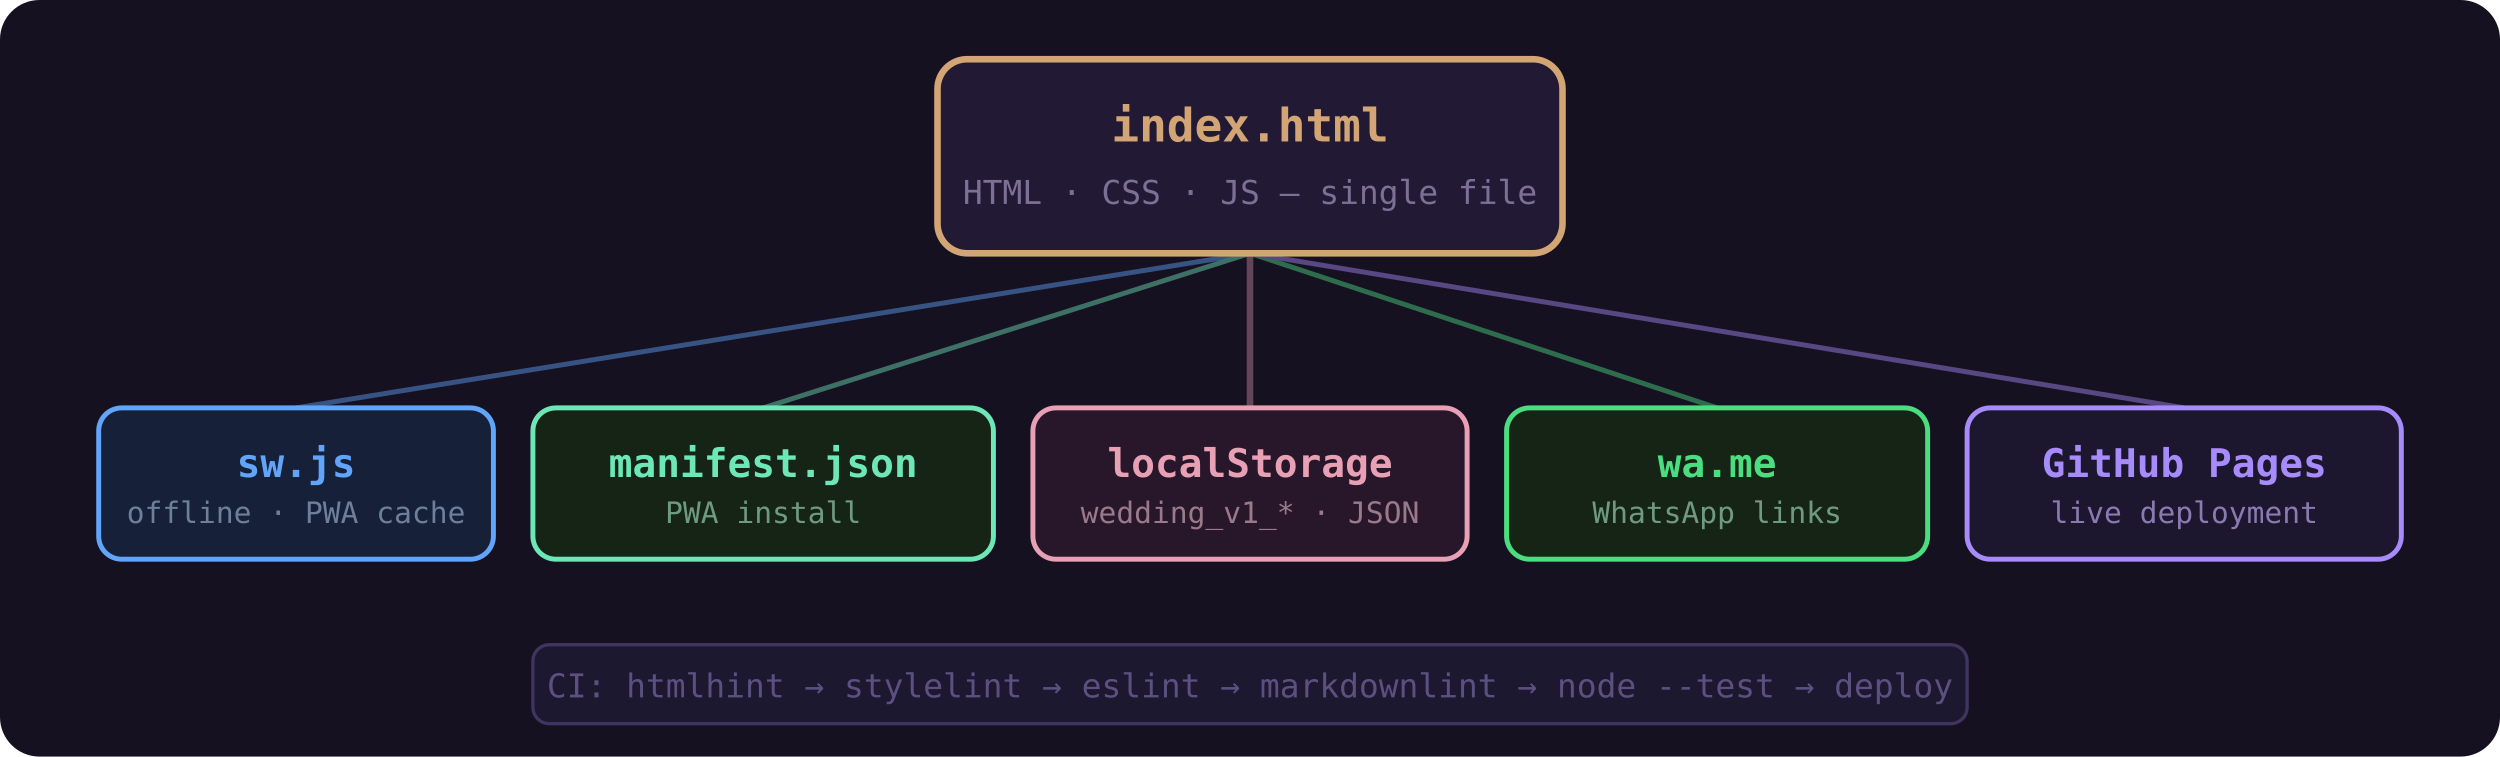
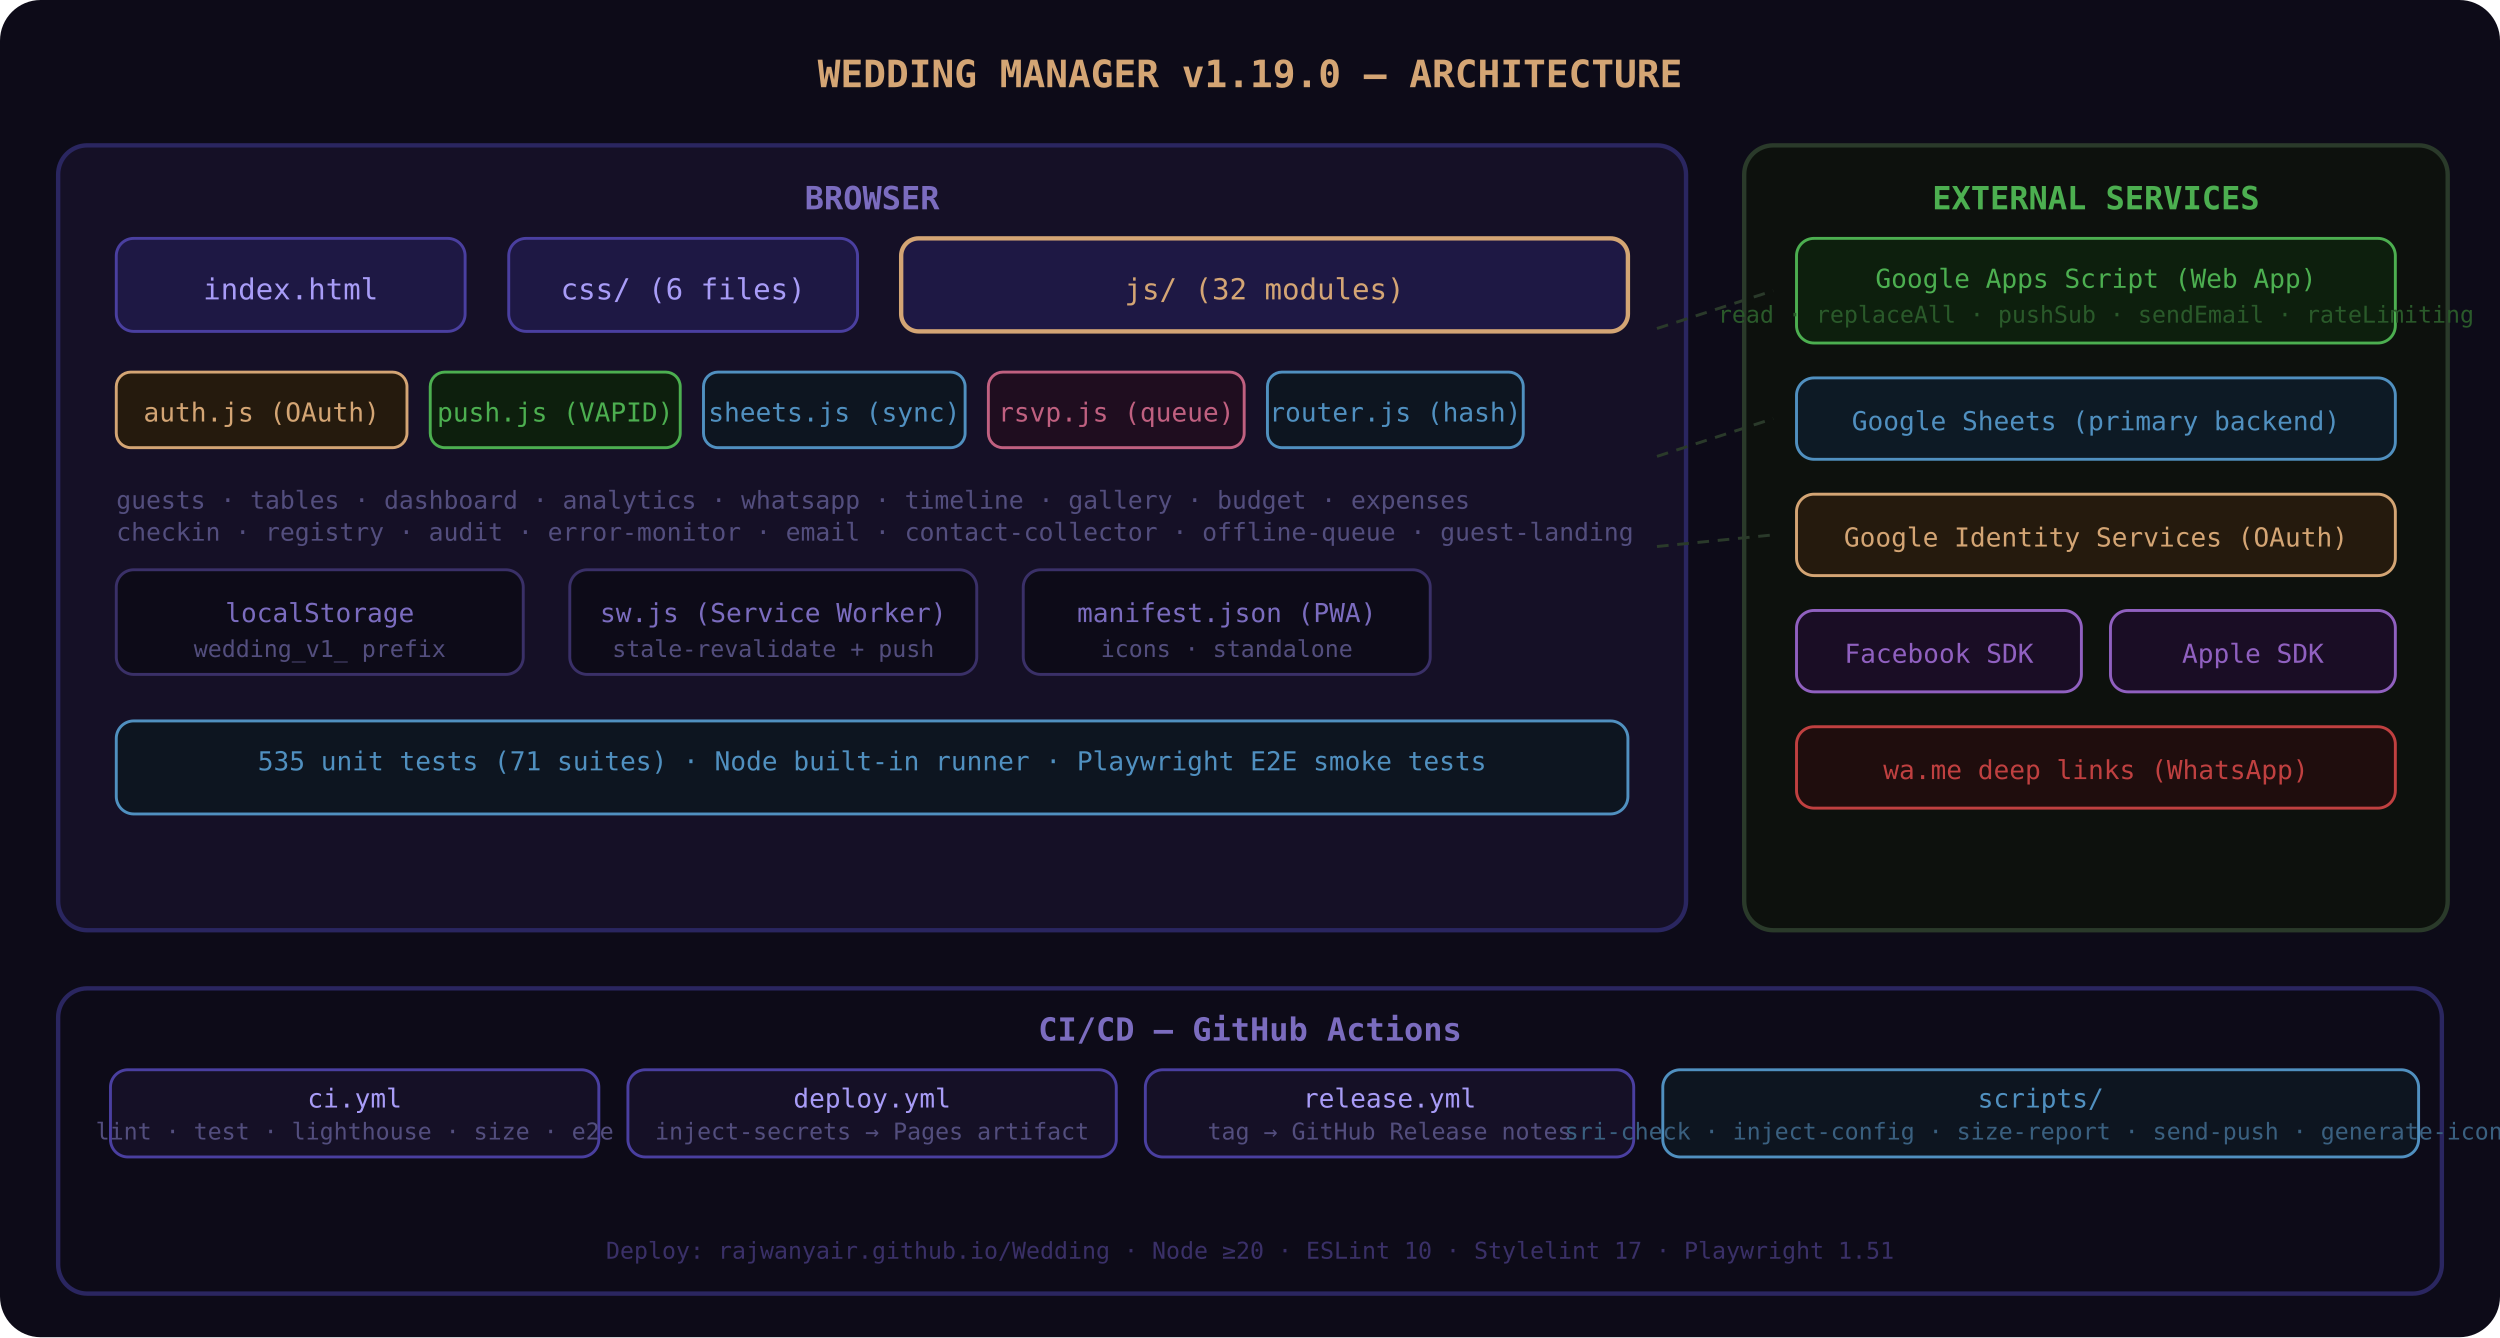
- <svg xmlns="http://www.w3.org/2000/svg" viewBox="0 0 760 230" role="img" aria-label="Wedding Manager Architecture">
-   <rect width="760" height="230" rx="12" fill="#161121" />
-   <g opacity="0.45" stroke-width="1.5" fill="none">
-     <line x1="380" y1="77" x2="90" y2="124" stroke="#60a5fa" />
-     <line x1="380" y1="77" x2="232" y2="124" stroke="#6ee7b7" />
-     <line x1="380" y1="77" x2="380" y2="124" stroke="#e8a0b4" opacity="0.8" stroke-width="2" />
-     <line x1="380" y1="77" x2="522" y2="124" stroke="#4ade80" />
-     <line x1="380" y1="77" x2="664" y2="124" stroke="#a78bfa" />
-   </g>
-   <rect x="285" y="18" width="190" height="59" rx="9" fill="#221a35" stroke="#d4a574" stroke-width="2" />
-   <text x="380" y="43" font-family="ui-monospace,monospace" font-size="14" font-weight="700" fill="#d4a574" text-anchor="middle">index.html</text>
-   <text x="380" y="62" font-family="ui-monospace,monospace" font-size="10" fill="#7d6f95" text-anchor="middle">HTML · CSS · JS — single file</text>
-   <rect x="30" y="124" width="120" height="46" rx="7" fill="#162038" stroke="#60a5fa" stroke-width="1.5" />
-   <text x="90" y="145" font-family="ui-monospace,monospace" font-size="12" font-weight="600" fill="#60a5fa" text-anchor="middle">sw.js</text>
-   <text x="90" y="159" font-family="ui-monospace,monospace" font-size="9" fill="#6e7f9a" text-anchor="middle">offline · PWA cache</text>
-   <rect x="162" y="124" width="140" height="46" rx="7" fill="#162416" stroke="#6ee7b7" stroke-width="1.5" />
-   <text x="232" y="145" font-family="ui-monospace,monospace" font-size="12" font-weight="600" fill="#6ee7b7" text-anchor="middle">manifest.json</text>
-   <text x="232" y="159" font-family="ui-monospace,monospace" font-size="9" fill="#6e9a80" text-anchor="middle">PWA install</text>
-   <rect x="314" y="124" width="132" height="46" rx="7" fill="#28172a" stroke="#e8a0b4" stroke-width="1.5" />
-   <text x="380" y="145" font-family="ui-monospace,monospace" font-size="12" font-weight="600" fill="#e8a0b4" text-anchor="middle">localStorage</text>
-   <text x="380" y="159" font-family="ui-monospace,monospace" font-size="9" fill="#9a7a8a" text-anchor="middle">wedding_v1_* · JSON</text>
-   <rect x="458" y="124" width="128" height="46" rx="7" fill="#162416" stroke="#4ade80" stroke-width="1.5" />
-   <text x="522" y="145" font-family="ui-monospace,monospace" font-size="12" font-weight="600" fill="#4ade80" text-anchor="middle">wa.me</text>
-   <text x="522" y="159" font-family="ui-monospace,monospace" font-size="9" fill="#6e9a80" text-anchor="middle">WhatsApp links</text>
-   <rect x="598" y="124" width="132" height="46" rx="7" fill="#1c162e" stroke="#a78bfa" stroke-width="1.5" />
-   <text x="664" y="145" font-family="ui-monospace,monospace" font-size="12" font-weight="600" fill="#a78bfa" text-anchor="middle">GitHub Pages</text>
-   <text x="664" y="159" font-family="ui-monospace,monospace" font-size="9" fill="#8a7ab0" text-anchor="middle">live deployment</text>
-   <rect x="162" y="196" width="436" height="24" rx="5" fill="#1c1830" stroke="#3f3560" stroke-width="1" />
-   <text x="380" y="212" font-family="ui-monospace,monospace" font-size="10" fill="#5c5080" text-anchor="middle">CI: htmlhint → stylelint → eslint → markdownlint → node --test → deploy</text>
+ <svg xmlns="http://www.w3.org/2000/svg" viewBox="0 0 860 460" role="img" aria-label="Wedding Manager v1.19.0 Architecture Diagram">
+   <rect width="860" height="460" rx="14" fill="#0d0b18" />
+   <text x="430" y="30" font-family="ui-monospace,monospace" font-size="13" font-weight="700" fill="#d4a574" text-anchor="middle">WEDDING MANAGER v1.19.0 — ARCHITECTURE</text>
+   <rect x="20" y="50" width="560" height="270" rx="10" fill="#151026" stroke="#2a2660" stroke-width="1.5" />
+   <text x="300" y="72" font-family="ui-monospace,monospace" font-size="11" font-weight="700" fill="#7b6cbf" text-anchor="middle">BROWSER</text>
+   <rect x="40" y="82" width="120" height="32" rx="6" fill="#1e1844" stroke="#4a3fa0" stroke-width="1" />
+   <text x="100" y="103" font-family="ui-monospace,monospace" font-size="10" fill="#a89cf7" text-anchor="middle">index.html</text>
+   <rect x="175" y="82" width="120" height="32" rx="6" fill="#1e1844" stroke="#4a3fa0" stroke-width="1" />
+   <text x="235" y="103" font-family="ui-monospace,monospace" font-size="10" fill="#a89cf7" text-anchor="middle">css/ (6 files)</text>
+   <rect x="310" y="82" width="250" height="32" rx="6" fill="#1e1844" stroke="#d4a574" stroke-width="1.5" />
+   <text x="435" y="103" font-family="ui-monospace,monospace" font-size="10" fill="#d4a574" text-anchor="middle">js/ (32 modules)</text>
+   <rect x="40" y="128" width="100" height="26" rx="5" fill="#251a0d" stroke="#d4a574" stroke-width="1" />
+   <text x="90" y="145" font-family="ui-monospace,monospace" font-size="9" fill="#d4a574" text-anchor="middle">auth.js (OAuth)</text>
+   <rect x="148" y="128" width="86" height="26" rx="5" fill="#0d1f0d" stroke="#4caf50" stroke-width="1" />
+   <text x="191" y="145" font-family="ui-monospace,monospace" font-size="9" fill="#4caf50" text-anchor="middle">push.js (VAPID)</text>
+   <rect x="242" y="128" width="90" height="26" rx="5" fill="#0d1520" stroke="#5090c0" stroke-width="1" />
+   <text x="287" y="145" font-family="ui-monospace,monospace" font-size="9" fill="#5090c0" text-anchor="middle">sheets.js (sync)</text>
+   <rect x="340" y="128" width="88" height="26" rx="5" fill="#1f0d1f" stroke="#c06080" stroke-width="1" />
+   <text x="384" y="145" font-family="ui-monospace,monospace" font-size="9" fill="#c06080" text-anchor="middle">rsvp.js (queue)</text>
+   <rect x="436" y="128" width="88" height="26" rx="5" fill="#0d1520" stroke="#5090c0" stroke-width="1" />
+   <text x="480" y="145" font-family="ui-monospace,monospace" font-size="9" fill="#5090c0" text-anchor="middle">router.js (hash)</text>
+   <text x="40" y="175" font-family="ui-monospace,monospace" font-size="8.5" fill="#534e7e">guests · tables · dashboard · analytics · whatsapp · timeline · gallery · budget · expenses</text>
+   <text x="40" y="186" font-family="ui-monospace,monospace" font-size="8.5" fill="#534e7e">checkin · registry · audit · error-monitor · email · contact-collector · offline-queue · guest-landing</text>
+   <rect x="40" y="196" width="140" height="36" rx="6" fill="#0d0b18" stroke="#3a3068" stroke-width="1" />
+   <text x="110" y="214" font-family="ui-monospace,monospace" font-size="9" fill="#7b6cbf" text-anchor="middle">localStorage</text>
+   <text x="110" y="226" font-family="ui-monospace,monospace" font-size="8" fill="#534e7e" text-anchor="middle">wedding_v1_ prefix</text>
+   <rect x="196" y="196" width="140" height="36" rx="6" fill="#0d0b18" stroke="#3a3068" stroke-width="1" />
+   <text x="266" y="214" font-family="ui-monospace,monospace" font-size="9" fill="#7b6cbf" text-anchor="middle">sw.js (Service Worker)</text>
+   <text x="266" y="226" font-family="ui-monospace,monospace" font-size="8" fill="#534e7e" text-anchor="middle">stale-revalidate + push</text>
+   <rect x="352" y="196" width="140" height="36" rx="6" fill="#0d0b18" stroke="#3a3068" stroke-width="1" />
+   <text x="422" y="214" font-family="ui-monospace,monospace" font-size="9" fill="#7b6cbf" text-anchor="middle">manifest.json (PWA)</text>
+   <text x="422" y="226" font-family="ui-monospace,monospace" font-size="8" fill="#534e7e" text-anchor="middle">icons · standalone</text>
+   <rect x="40" y="248" width="520" height="32" rx="6" fill="#0d1520" stroke="#5090c0" stroke-width="1" />
+   <text x="300" y="265" font-family="ui-monospace,monospace" font-size="9" fill="#5090c0" text-anchor="middle">535 unit tests (71 suites) · Node built-in runner · Playwright E2E smoke tests</text>
+   <rect x="600" y="50" width="242" height="270" rx="10" fill="#0d110d" stroke="#2a3a2a" stroke-width="1.5" />
+   <text x="721" y="72" font-family="ui-monospace,monospace" font-size="11" font-weight="700" fill="#4caf50" text-anchor="middle">EXTERNAL SERVICES</text>
+   <rect x="618" y="82" width="206" height="36" rx="6" fill="#0d1f0d" stroke="#4caf50" stroke-width="1" />
+   <text x="721" y="99" font-family="ui-monospace,monospace" font-size="9" fill="#4caf50" text-anchor="middle">Google Apps Script (Web App)</text>
+   <text x="721" y="111" font-family="ui-monospace,monospace" font-size="8" fill="#2a5a2a" text-anchor="middle">read · replaceAll · pushSub · sendEmail · rateLimiting</text>
+   <rect x="618" y="130" width="206" height="28" rx="6" fill="#0d1a25" stroke="#5090c0" stroke-width="1" />
+   <text x="721" y="148" font-family="ui-monospace,monospace" font-size="9" fill="#5090c0" text-anchor="middle">Google Sheets (primary backend)</text>
+   <rect x="618" y="170" width="206" height="28" rx="6" fill="#251a0d" stroke="#d4a574" stroke-width="1" />
+   <text x="721" y="188" font-family="ui-monospace,monospace" font-size="9" fill="#d4a574" text-anchor="middle">Google Identity Services (OAuth)</text>
+   <rect x="618" y="210" width="98" height="28" rx="6" fill="#1a0d25" stroke="#9060c0" stroke-width="1" />
+   <text x="667" y="228" font-family="ui-monospace,monospace" font-size="9" fill="#9060c0" text-anchor="middle">Facebook SDK</text>
+   <rect x="726" y="210" width="98" height="28" rx="6" fill="#1a0d25" stroke="#9060c0" stroke-width="1" />
+   <text x="775" y="228" font-family="ui-monospace,monospace" font-size="9" fill="#9060c0" text-anchor="middle">Apple SDK</text>
+   <rect x="618" y="250" width="206" height="28" rx="6" fill="#1f0d0d" stroke="#c04040" stroke-width="1" />
+   <text x="721" y="268" font-family="ui-monospace,monospace" font-size="9" fill="#c04040" text-anchor="middle">wa.me deep links (WhatsApp)</text>
+   <line x1="570" y1="113" x2="610" y2="100" stroke="#2a3a2a" stroke-width="1" stroke-dasharray="4,3" />
+   <line x1="570" y1="157" x2="610" y2="144" stroke="#2a3a2a" stroke-width="1" stroke-dasharray="4,3" />
+   <line x1="570" y1="188" x2="610" y2="184" stroke="#2a3a2a" stroke-width="1" stroke-dasharray="4,3" />
+   <rect x="20" y="340" width="820" height="105" rx="10" fill="#0d0b18" stroke="#2a2660" stroke-width="1.5" />
+   <text x="430" y="358" font-family="ui-monospace,monospace" font-size="11" font-weight="700" fill="#7b6cbf" text-anchor="middle">CI/CD — GitHub Actions</text>
+   <rect x="38" y="368" width="168" height="30" rx="6" fill="#151026" stroke="#4a3fa0" stroke-width="1" />
+   <text x="122" y="381" font-family="ui-monospace,monospace" font-size="9" fill="#a89cf7" text-anchor="middle">ci.yml</text>
+   <text x="122" y="392" font-family="ui-monospace,monospace" font-size="8" fill="#534e7e" text-anchor="middle">lint · test · lighthouse · size · e2e</text>
+   <rect x="216" y="368" width="168" height="30" rx="6" fill="#151026" stroke="#4a3fa0" stroke-width="1" />
+   <text x="300" y="381" font-family="ui-monospace,monospace" font-size="9" fill="#a89cf7" text-anchor="middle">deploy.yml</text>
+   <text x="300" y="392" font-family="ui-monospace,monospace" font-size="8" fill="#534e7e" text-anchor="middle">inject-secrets → Pages artifact</text>
+   <rect x="394" y="368" width="168" height="30" rx="6" fill="#151026" stroke="#4a3fa0" stroke-width="1" />
+   <text x="478" y="381" font-family="ui-monospace,monospace" font-size="9" fill="#a89cf7" text-anchor="middle">release.yml</text>
+   <text x="478" y="392" font-family="ui-monospace,monospace" font-size="8" fill="#534e7e" text-anchor="middle">tag → GitHub Release notes</text>
+   <rect x="572" y="368" width="260" height="30" rx="6" fill="#0d1520" stroke="#5090c0" stroke-width="1" />
+   <text x="702" y="381" font-family="ui-monospace,monospace" font-size="9" fill="#5090c0" text-anchor="middle">scripts/</text>
+   <text x="702" y="392" font-family="ui-monospace,monospace" font-size="8" fill="#3a6080" text-anchor="middle">sri-check · inject-config · size-report · send-push · generate-icons</text>
+   <text x="430" y="433" font-family="ui-monospace,monospace" font-size="8" fill="#3a3068" text-anchor="middle">Deploy: rajwanyair.github.io/Wedding · Node ≥20 · ESLint 10 · Stylelint 17 · Playwright 1.51</text>
</svg>
